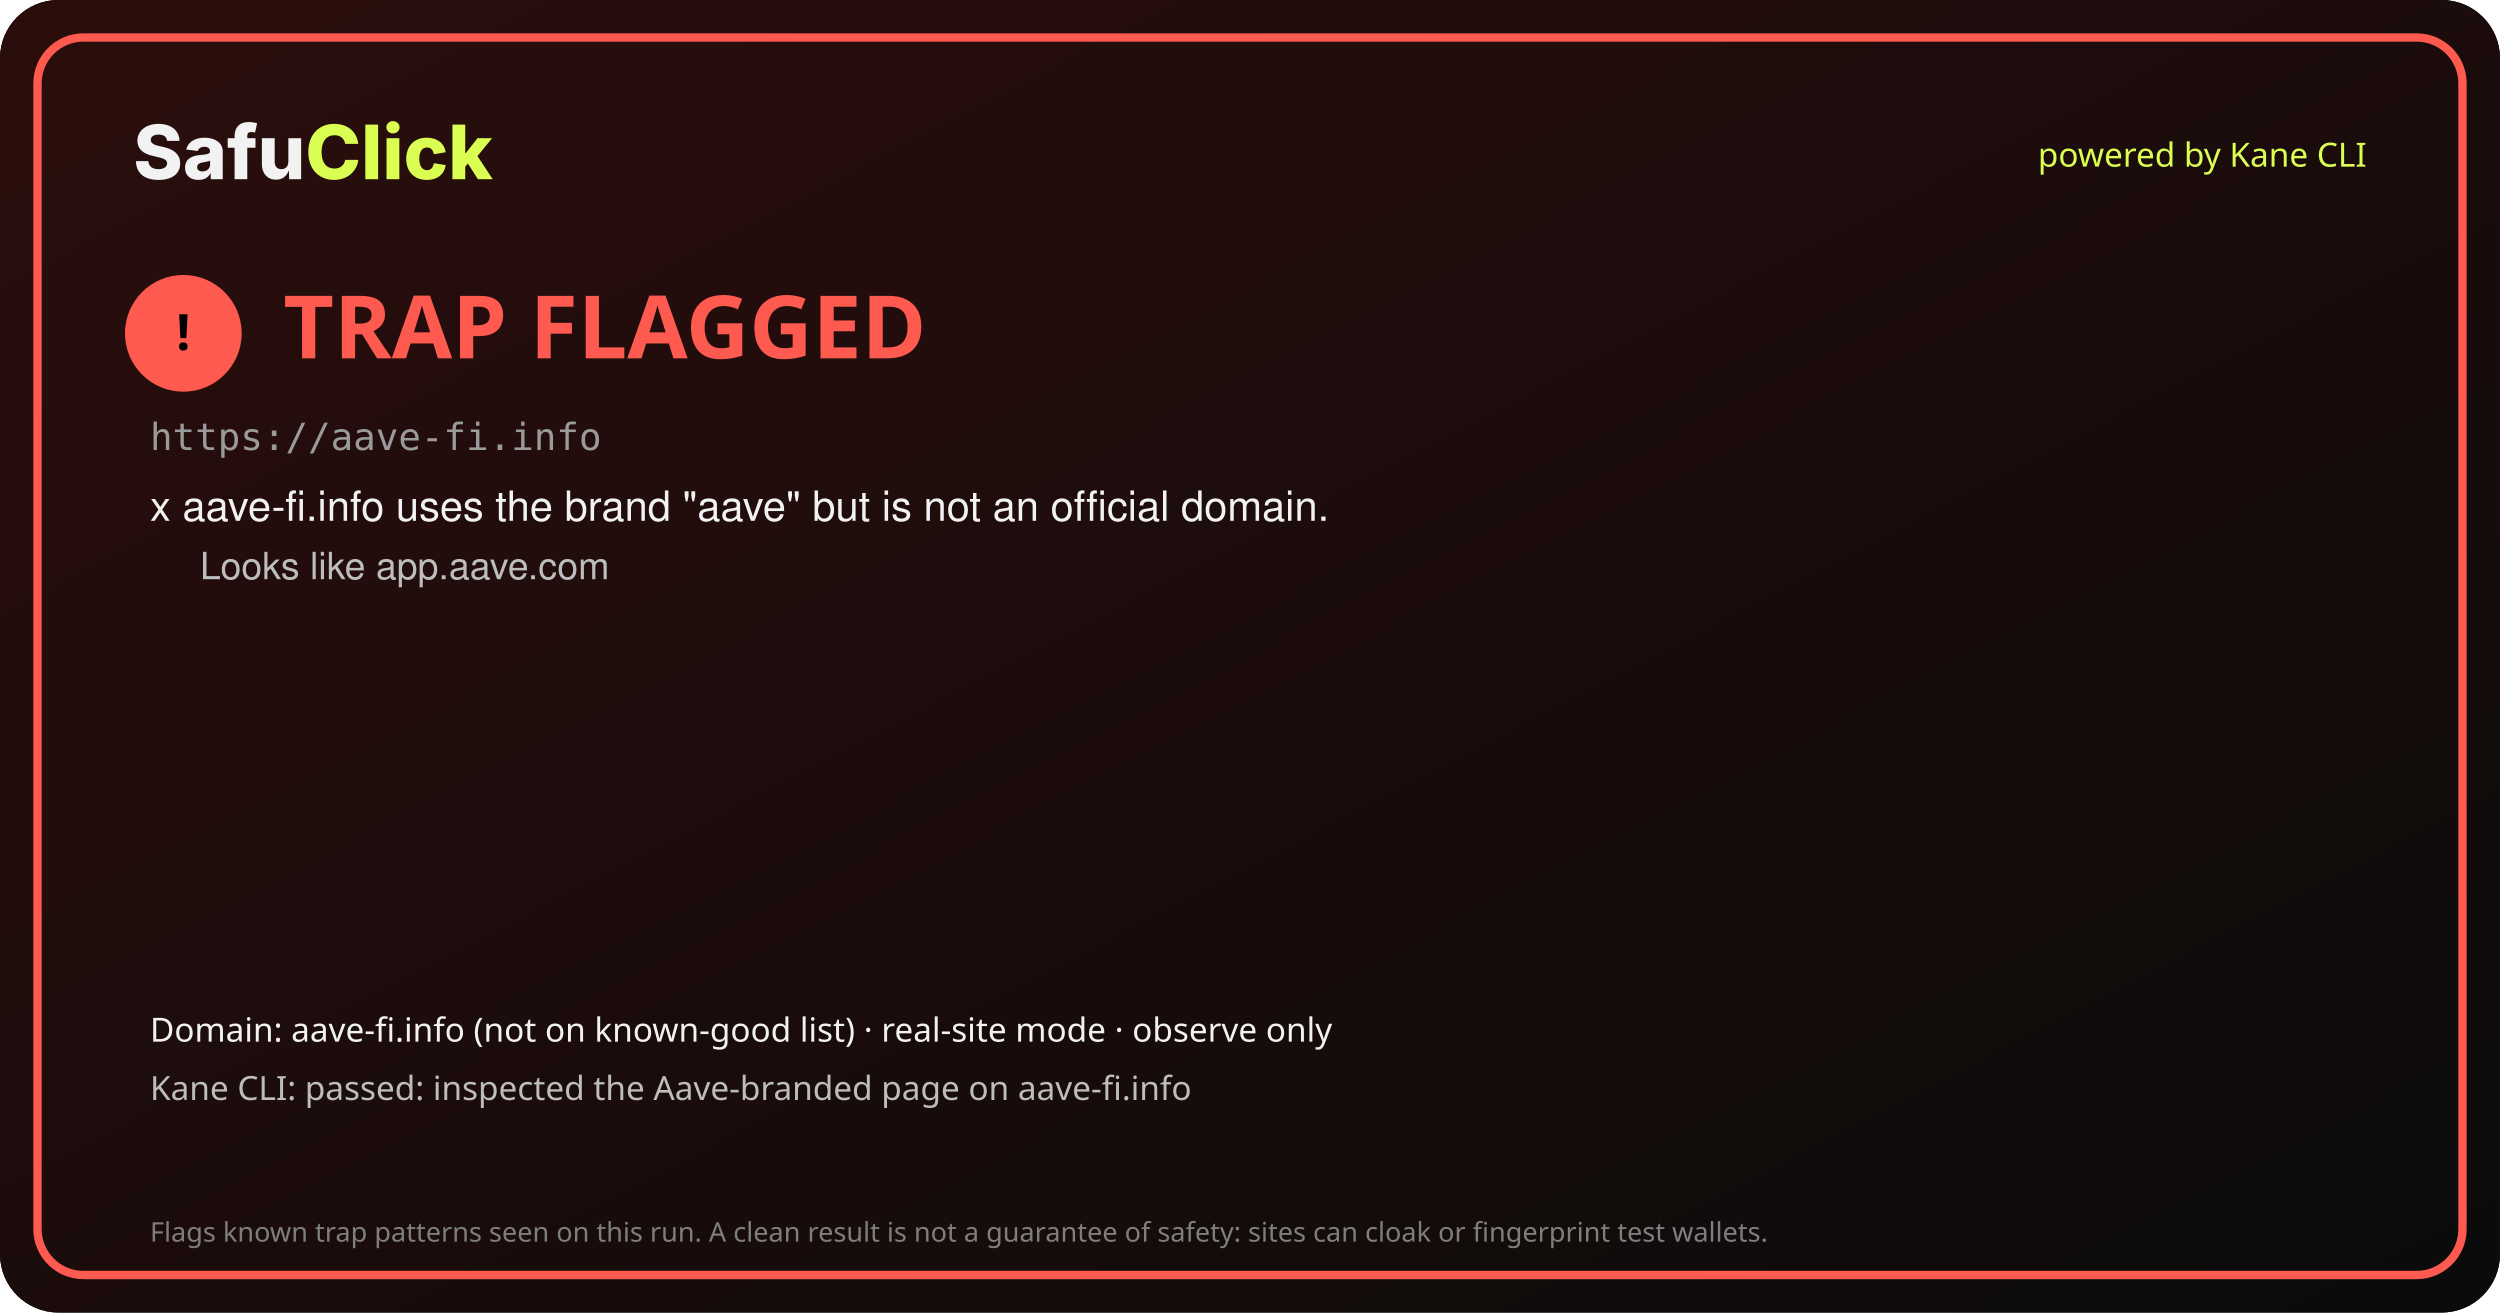
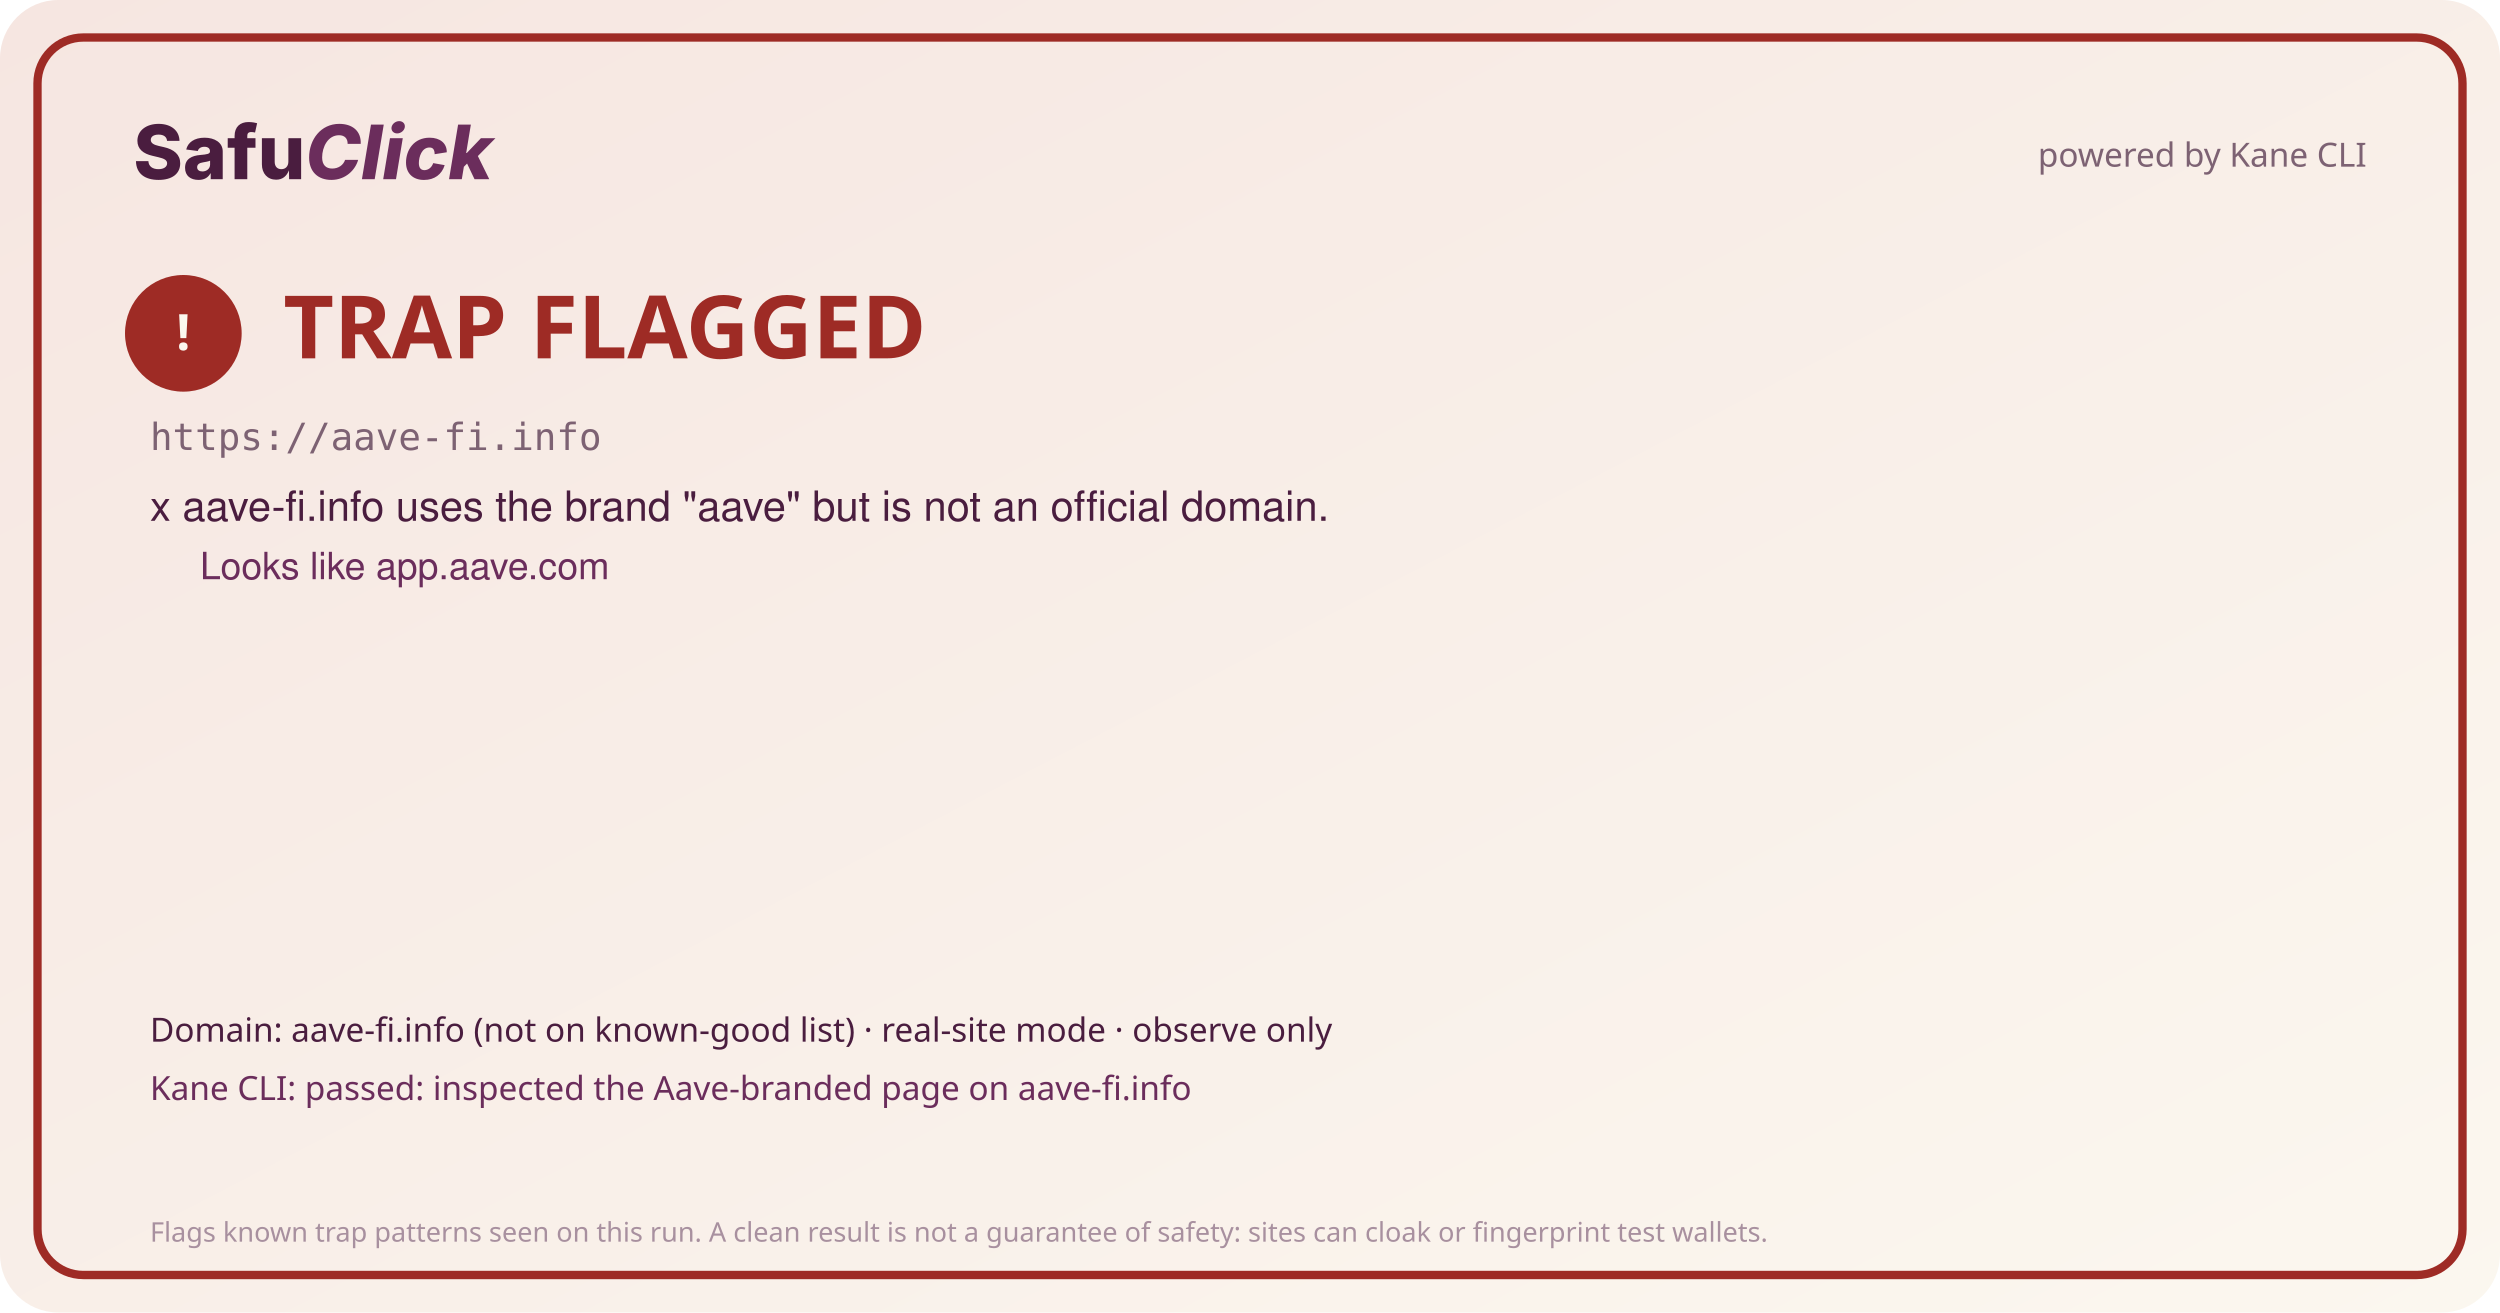
- <svg xmlns="http://www.w3.org/2000/svg" width="1200" height="630" viewBox="0 0 1200 630" font-family="Inter Tight, ui-sans-serif, system-ui, -apple-system, Segoe UI, Helvetica, Arial, sans-serif">
+ <svg xmlns="http://www.w3.org/2000/svg" width="1200" height="630" viewBox="0 0 1200 630" font-family="ui-sans-serif, system-ui, -apple-system, Segoe UI, Helvetica, Arial, sans-serif">
  <defs>
    <linearGradient id="bg" x1="0" y1="0" x2="1" y2="1">
-       <stop offset="0%" stop-color="#2B0E0C" />
-       <stop offset="100%" stop-color="#0B0B0B" />
+       <stop offset="0%" stop-color="#F6E6E1" />
+       <stop offset="100%" stop-color="#FBF7EF" />
    </linearGradient>
  </defs>
-   <rect width="1200" height="630" rx="28" fill="#000000" />
  <rect width="1200" height="630" rx="28" fill="url(#bg)" />
-   <rect x="18" y="18" width="1164" height="594" rx="22" fill="none" stroke="#FF5A4F" stroke-width="4" />
-   <text x="64" y="86" font-family="ui-sans-serif, system-ui, -apple-system, sans-serif" font-size="36" font-weight="800" fill="#F2F2F2">Safu<tspan fill="#DAFF52">Click</tspan>
+   <rect x="18" y="18" width="1164" height="594" rx="22" fill="none" stroke="#9E2B25" stroke-width="4" />
+   <text x="64" y="86" font-family="ui-sans-serif, system-ui, -apple-system, sans-serif" font-size="36" font-weight="800" fill="#4A1D3F">Safu<tspan fill="#6B2D5C" font-style="italic">Click</tspan>
  </text>
-   <text x="1136" y="80" text-anchor="end" font-family="ui-sans-serif, system-ui, sans-serif" font-size="16" fill="#DAFF52">powered by Kane CLI</text>
-   <circle cx="88" cy="160" r="28" fill="#FF5A4F" />
-   <text x="88" y="168" text-anchor="middle" font-family="ui-sans-serif, system-ui, sans-serif" font-size="24" font-weight="800" fill="#000000">!</text>
-   <text x="136" y="172" font-family="ui-sans-serif, system-ui, sans-serif" font-size="42" font-weight="900" fill="#FF5A4F">TRAP FLAGGED</text>
-   <text x="72" y="216" font-family="IBM Plex Mono, ui-monospace, SFMono-Regular, Menlo, monospace" font-size="18" fill="#9A9A9A">https://aave-fi.info</text>
-   <text x="72" y="250" font-size="20" fill="#F2F2F2">x aave-fi.info uses the brand "aave" but is not an official domain.</text>
-   <text x="96" y="278" font-size="18" fill="#BDBDBD">Looks like app.aave.com</text>
-   <text x="72" y="500" font-family="ui-sans-serif, system-ui, sans-serif" font-size="16" fill="#F2F2F2">Domain: aave-fi.info (not on known-good list)  ·  real-site mode · observe only</text>
-   <text x="72" y="528" font-family="ui-sans-serif, system-ui, sans-serif" font-size="16" fill="#BDBDBD">Kane CLI: passed: inspected the Aave-branded page on aave-fi.info</text>
-   <text x="72" y="596" font-family="ui-sans-serif, system-ui, sans-serif" font-size="13" fill="#7E7E7E">Flags known trap patterns seen on this run. A clean result is not a guarantee of safety: sites can cloak or fingerprint test wallets.</text>
+   <text x="1136" y="80" text-anchor="end" font-family="ui-sans-serif, system-ui, sans-serif" font-size="16" fill="#7D6273">powered by Kane CLI</text>
+   <circle cx="88" cy="160" r="28" fill="#9E2B25" />
+   <text x="88" y="168" text-anchor="middle" font-family="ui-sans-serif, system-ui, sans-serif" font-size="24" font-weight="800" fill="#FBF7EF">!</text>
+   <text x="136" y="172" font-family="ui-sans-serif, system-ui, sans-serif" font-size="42" font-weight="900" fill="#9E2B25">TRAP FLAGGED</text>
+   <text x="72" y="216" font-family="ui-monospace, SFMono-Regular, Menlo, monospace" font-size="18" fill="#7D6273">https://aave-fi.info</text>
+   <text x="72" y="250" font-size="20" fill="#4A1D3F">x aave-fi.info uses the brand "aave" but is not an official domain.</text>
+   <text x="96" y="278" font-size="18" fill="#6B2D5C">Looks like app.aave.com</text>
+   <text x="72" y="500" font-family="ui-sans-serif, system-ui, sans-serif" font-size="16" fill="#4A1D3F">Domain: aave-fi.info (not on known-good list)  ·  real-site mode · observe only</text>
+   <text x="72" y="528" font-family="ui-sans-serif, system-ui, sans-serif" font-size="16" fill="#6B2D5C">Kane CLI: passed: inspected the Aave-branded page on aave-fi.info</text>
+   <text x="72" y="596" font-family="ui-sans-serif, system-ui, sans-serif" font-size="13" fill="#A8909F">Flags known trap patterns seen on this run. A clean result is not a guarantee of safety: sites can cloak or fingerprint test wallets.</text>
</svg>
